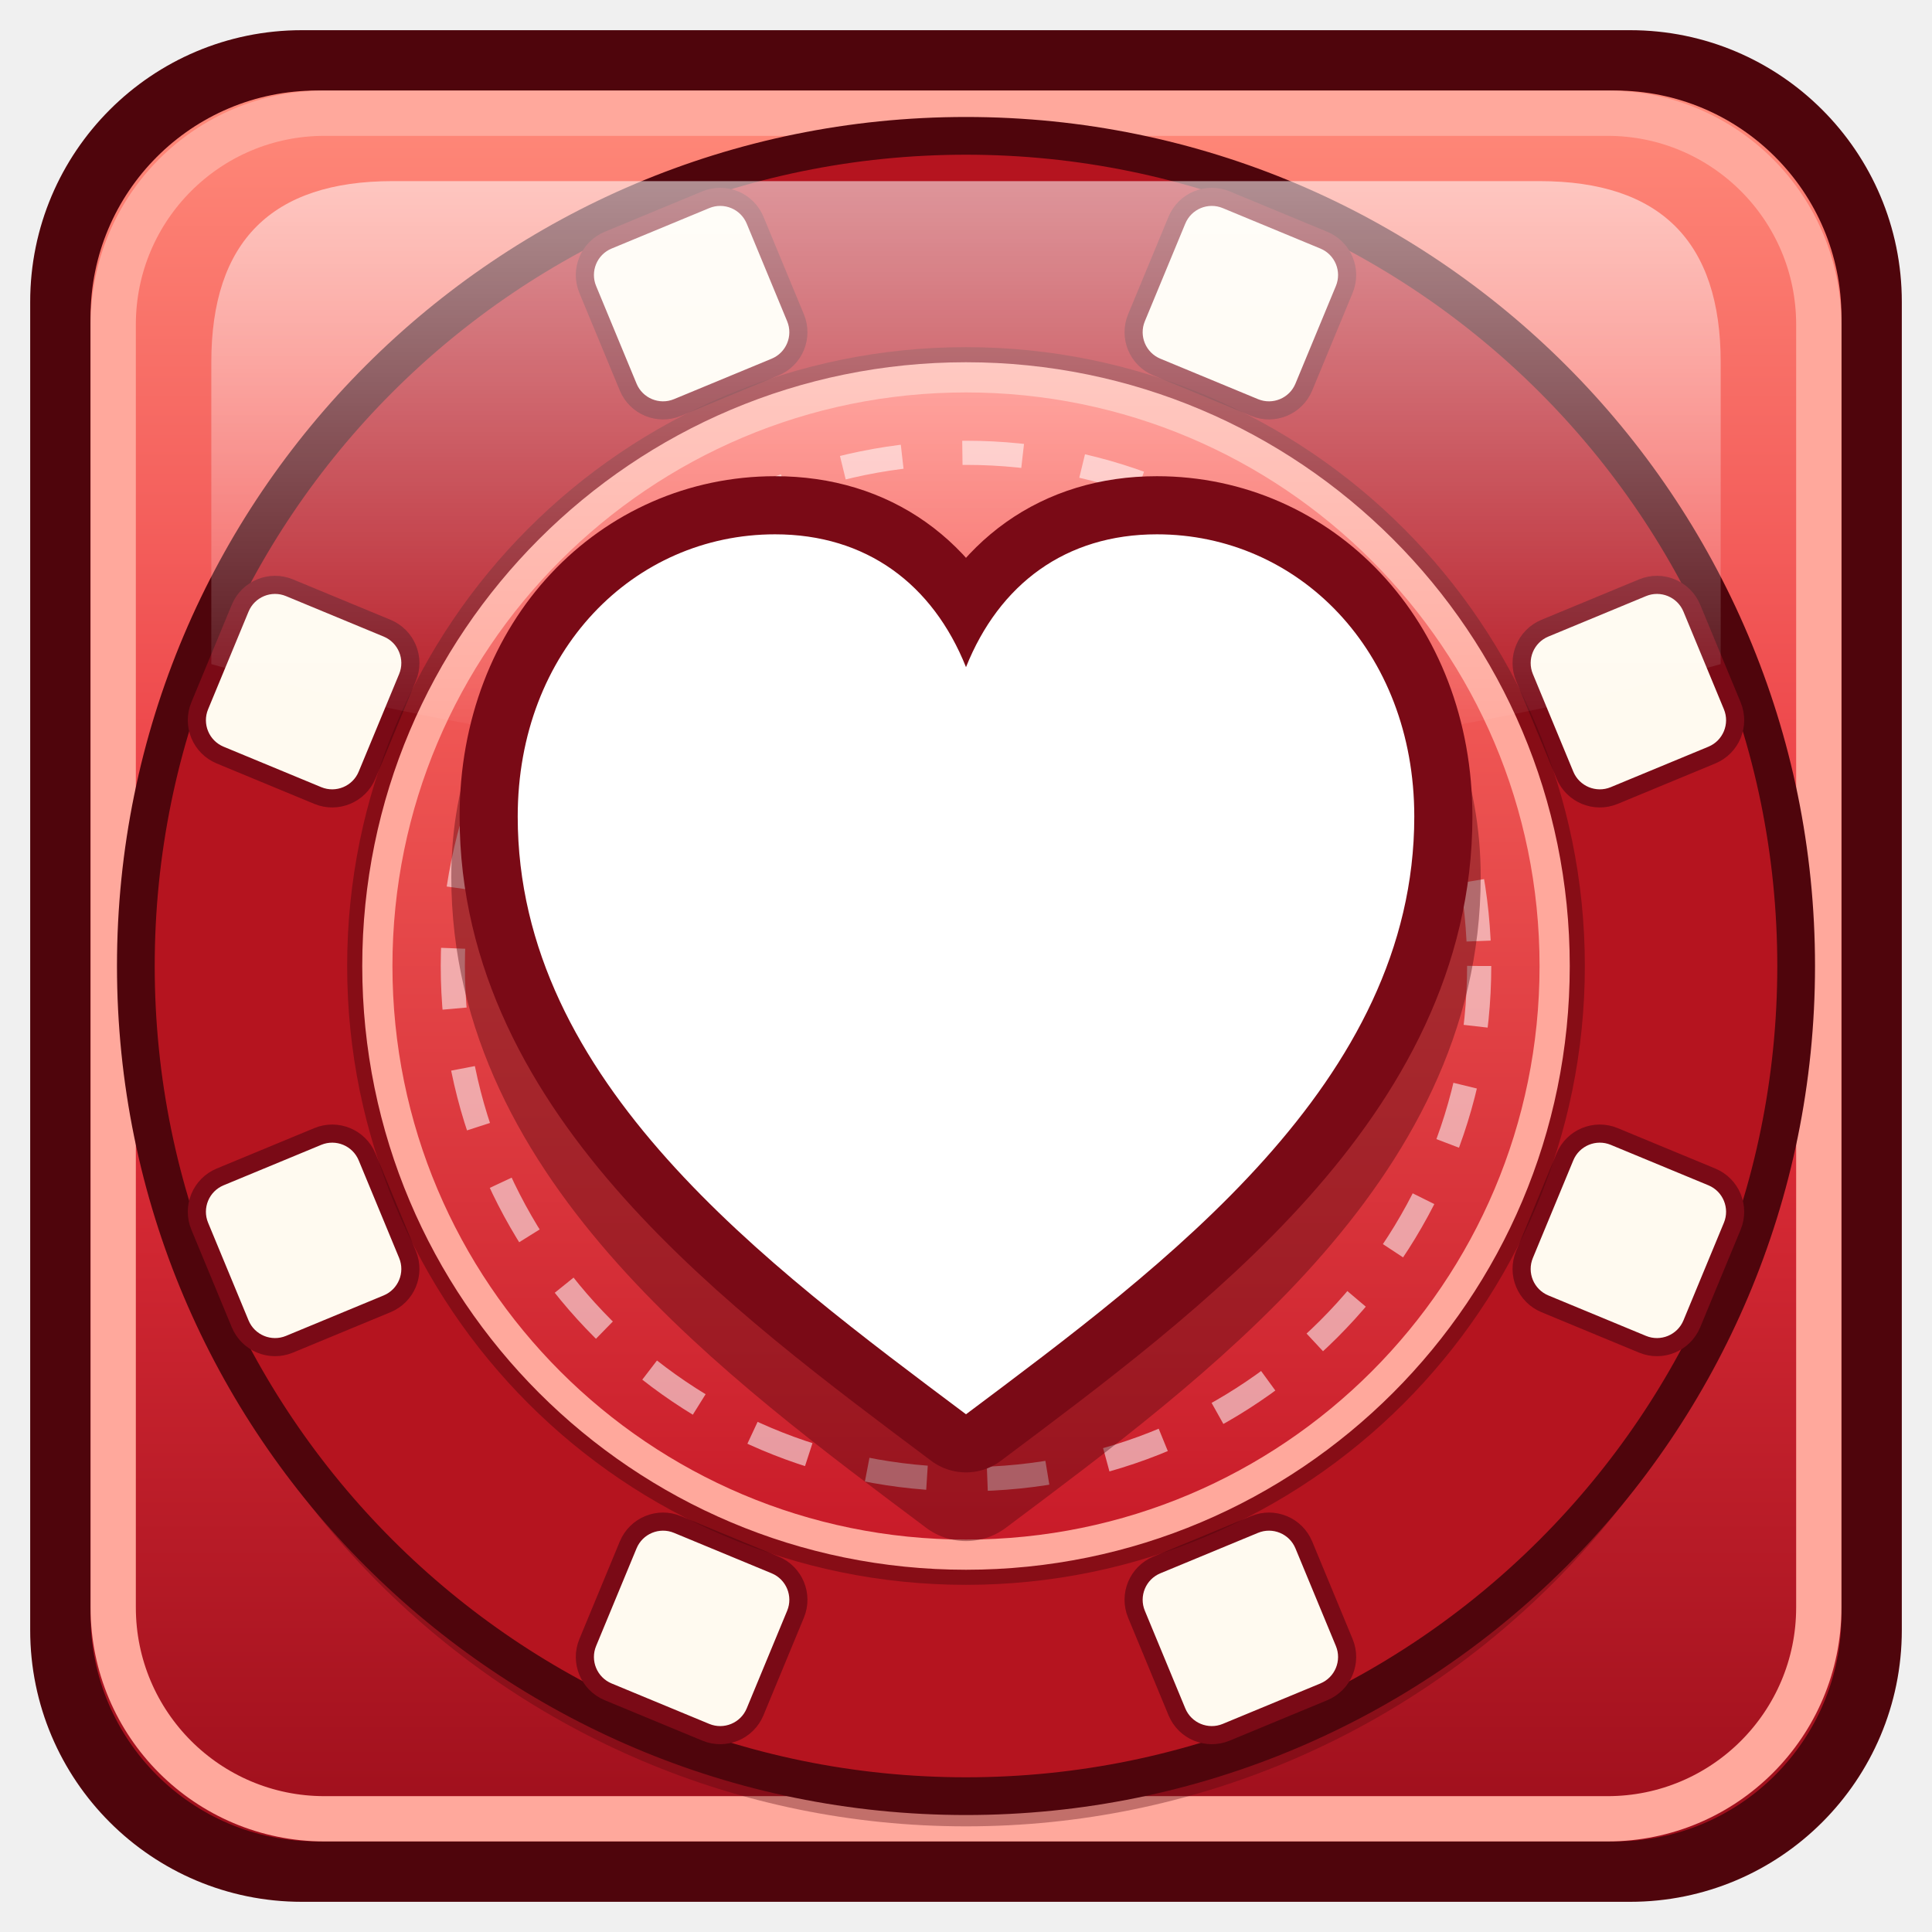
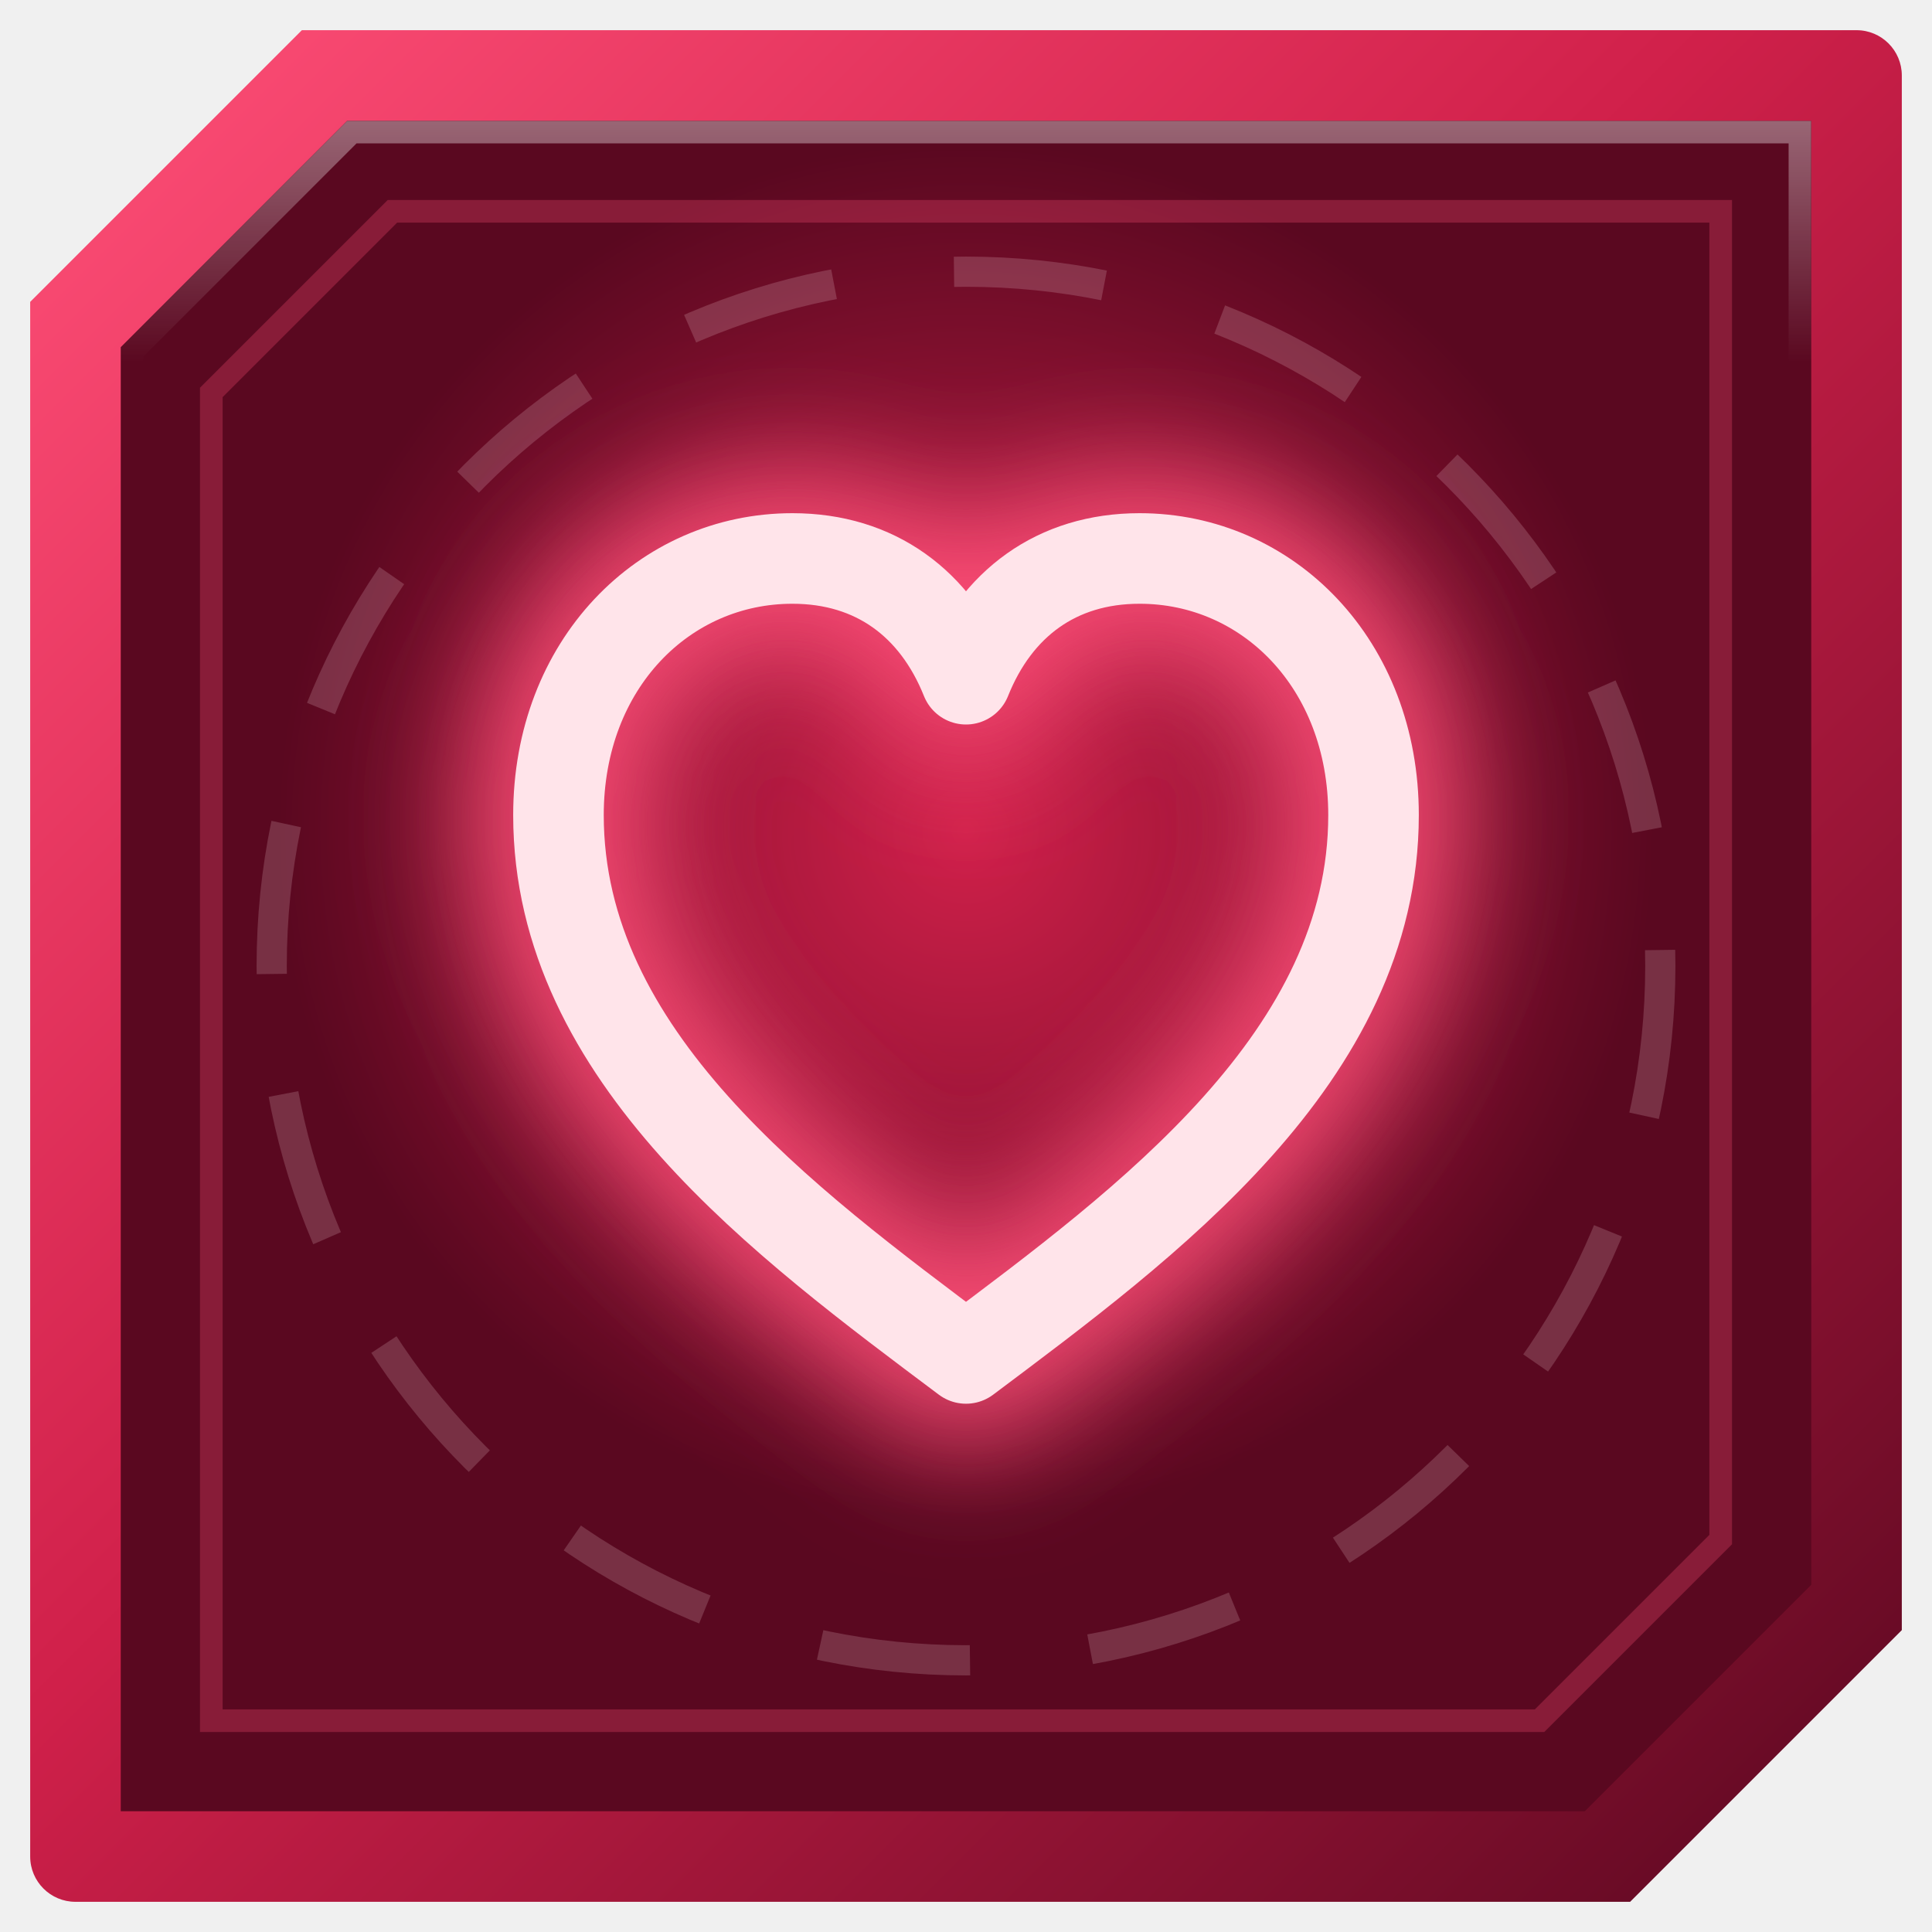
<svg xmlns="http://www.w3.org/2000/svg" width="128" height="128" viewBox="0 0 128 128">
  <defs>
-     <linearGradient id="body" x1="0" y1="0" x2="0" y2="1">
-       <stop offset="0" stop-color="#ff8a7a" />
-       <stop offset="0.5" stop-color="#e8323c" />
-       <stop offset="1" stop-color="#9e0f1c" />
+     <linearGradient id="frame" x1="0" y1="0" x2="1" y2="1">
+       <stop offset="0" stop-color="#ff5078" />
+       <stop offset="0.45" stop-color="#d0204a" />
+       <stop offset="1" stop-color="#5a0820" />
    </linearGradient>
-     <linearGradient id="face" x1="0" y1="0" x2="0" y2="1">
-       <stop offset="0" stop-color="#ff6f66" />
-       <stop offset="1" stop-color="#c81a28" />
-     </linearGradient>
-     <linearGradient id="gloss" x1="0" y1="0" x2="0" y2="1">
-       <stop offset="0" stop-color="#ffffff" stop-opacity="0.55" />
+     <radialGradient id="body" cx="0.5" cy="0.42" r="0.68">
+       <stop offset="0" stop-color="#d0204a" />
+       <stop offset="0.6" stop-color="#5a0820" />
+       <stop offset="1" stop-color="#5a0820" />
+     </radialGradient>
+     <linearGradient id="topLight" x1="0" y1="0" x2="0" y2="1">
+       <stop offset="0.3" stop-color="#ffffff" />
      <stop offset="1" stop-color="#ffffff" stop-opacity="0" />
    </linearGradient>
+     <mask id="top">
+       <rect width="128" height="24" fill="url(#topLight)" />
+     </mask>
+     <clipPath id="face">
+       <path d="M23 8 L120 8 L120 105 L105 120 L8 120 L8 23 L23 8 Z" />
+     </clipPath>
+     <filter id="glow" x="-40%" y="-40%" width="180%" height="180%">
+       <feGaussianBlur stdDeviation="4" />
+     </filter>
  </defs>
-   <rect x="2" y="2" width="124" height="124" rx="18" fill="#4f050c" />
-   <rect x="6" y="6" width="116" height="116" rx="15" fill="url(#body)" />
-   <rect x="7.5" y="7.5" width="113" height="113" rx="14" fill="none" stroke="#ffa89c" stroke-width="3" />
-   <circle cx="64" cy="66" r="55" fill="#4f050c" opacity="0.35" />
-   <circle cx="64" cy="64" r="55" fill="#b5141f" stroke="#4f050c" stroke-width="2.5" />
-   <rect x="58" y="10.5" width="12" height="12" rx="2.5" fill="#fffaf0" stroke="#7a0a16" stroke-width="1.2" transform="rotate(22.5 64 64)" />
-   <rect x="58" y="10.5" width="12" height="12" rx="2.5" fill="#fffaf0" stroke="#7a0a16" stroke-width="1.2" transform="rotate(67.5 64 64)" />
-   <rect x="58" y="10.5" width="12" height="12" rx="2.5" fill="#fffaf0" stroke="#7a0a16" stroke-width="1.2" transform="rotate(112.5 64 64)" />
-   <rect x="58" y="10.5" width="12" height="12" rx="2.5" fill="#fffaf0" stroke="#7a0a16" stroke-width="1.2" transform="rotate(157.5 64 64)" />
-   <rect x="58" y="10.5" width="12" height="12" rx="2.5" fill="#fffaf0" stroke="#7a0a16" stroke-width="1.2" transform="rotate(202.5 64 64)" />
-   <rect x="58" y="10.5" width="12" height="12" rx="2.5" fill="#fffaf0" stroke="#7a0a16" stroke-width="1.2" transform="rotate(247.5 64 64)" />
-   <rect x="58" y="10.5" width="12" height="12" rx="2.5" fill="#fffaf0" stroke="#7a0a16" stroke-width="1.2" transform="rotate(292.5 64 64)" />
-   <rect x="58" y="10.5" width="12" height="12" rx="2.5" fill="#fffaf0" stroke="#7a0a16" stroke-width="1.2" transform="rotate(337.5 64 64)" />
-   <circle cx="64" cy="64" r="41" fill="#4f050c" opacity="0.45" />
-   <circle cx="64" cy="64" r="39" fill="url(#face)" stroke="#ffa89c" stroke-width="2" />
-   <circle cx="64" cy="64" r="34" fill="none" stroke="#ffffff" stroke-width="1.6" stroke-dasharray="4 4" opacity="0.55" />
-   <path d="M14 24 Q14 12 26 12 H102 Q114 12 114 24 V44 Q64 58 14 44 Z" fill="url(#gloss)" />
-   <path d="M64 90 C52 81 37 70 37 54 C37 44 44 37 52.5 37 C58 37 62 40 64 45 C66 40 70 37 75.5 37 C84 37 91 44 91 54 C91 70 76 81 64 90 Z" transform="translate(0 4) translate(64 64) scale(1.1) translate(-64 -63)" fill="#4f050c" stroke="#4f050c" stroke-width="8" stroke-linejoin="round" opacity="0.4" />
-   <path d="M64 90 C52 81 37 70 37 54 C37 44 44 37 52.5 37 C58 37 62 40 64 45 C66 40 70 37 75.5 37 C84 37 91 44 91 54 C91 70 76 81 64 90 Z" transform="translate(64 64) scale(1.1) translate(-64 -63)" fill="#ffffff" stroke="#7a0a16" stroke-width="7" stroke-linejoin="round" paint-order="stroke" />
+   <path d="M20 2 L123 2 A3 3 0 0 1 126 5 L126 108 L108 126 L5 126 A3 3 0 0 1 2 123 L2 20 L20 2 Z" fill="url(#frame)" />
+   <path d="M23 8 L120 8 L120 105 L105 120 L8 120 L8 23 L23 8 Z" fill="url(#body)" />
+   <g clip-path="url(#face)">
+     <circle cx="64" cy="64" r="46" fill="none" stroke="#ffe4ea" stroke-width="2" stroke-dasharray="10 8" opacity="0.18" />
+   </g>
+   <path d="M26 14 L114 14 L114 102 L102 114 L14 114 L14 26 L26 14 Z" fill="none" stroke="#ff5078" stroke-width="1.5" opacity="0.28" />
+   <path d="M23 8 L120 8 L120 105 L105 120 L8 120 L8 23 L23 8 Z" fill="none" stroke="#ffffff" stroke-width="3" opacity="0.4" mask="url(#top)" clip-path="url(#face)" />
+   <g filter="url(#glow)" opacity="0.95">
+     <path d="M64 90 C52 81 37 70 37 54 C37 44 44 37 52.5 37 C58 37 62 40 64 45 C66 40 70 37 75.5 37 C84 37 91 44 91 54 C91 70 76 81 64 90 Z" fill="none" stroke="#ff5078" stroke-width="11.4" stroke-linecap="round" stroke-linejoin="round" />
+   </g>
+   <g>
+     <path d="M64 90 C52 81 37 70 37 54 C37 44 44 37 52.5 37 C58 37 62 40 64 45 C66 40 70 37 75.5 37 C84 37 91 44 91 54 C91 70 76 81 64 90 Z" fill="none" stroke="#ffe4ea" stroke-width="6" stroke-linecap="round" stroke-linejoin="round" />
+   </g>
</svg>
